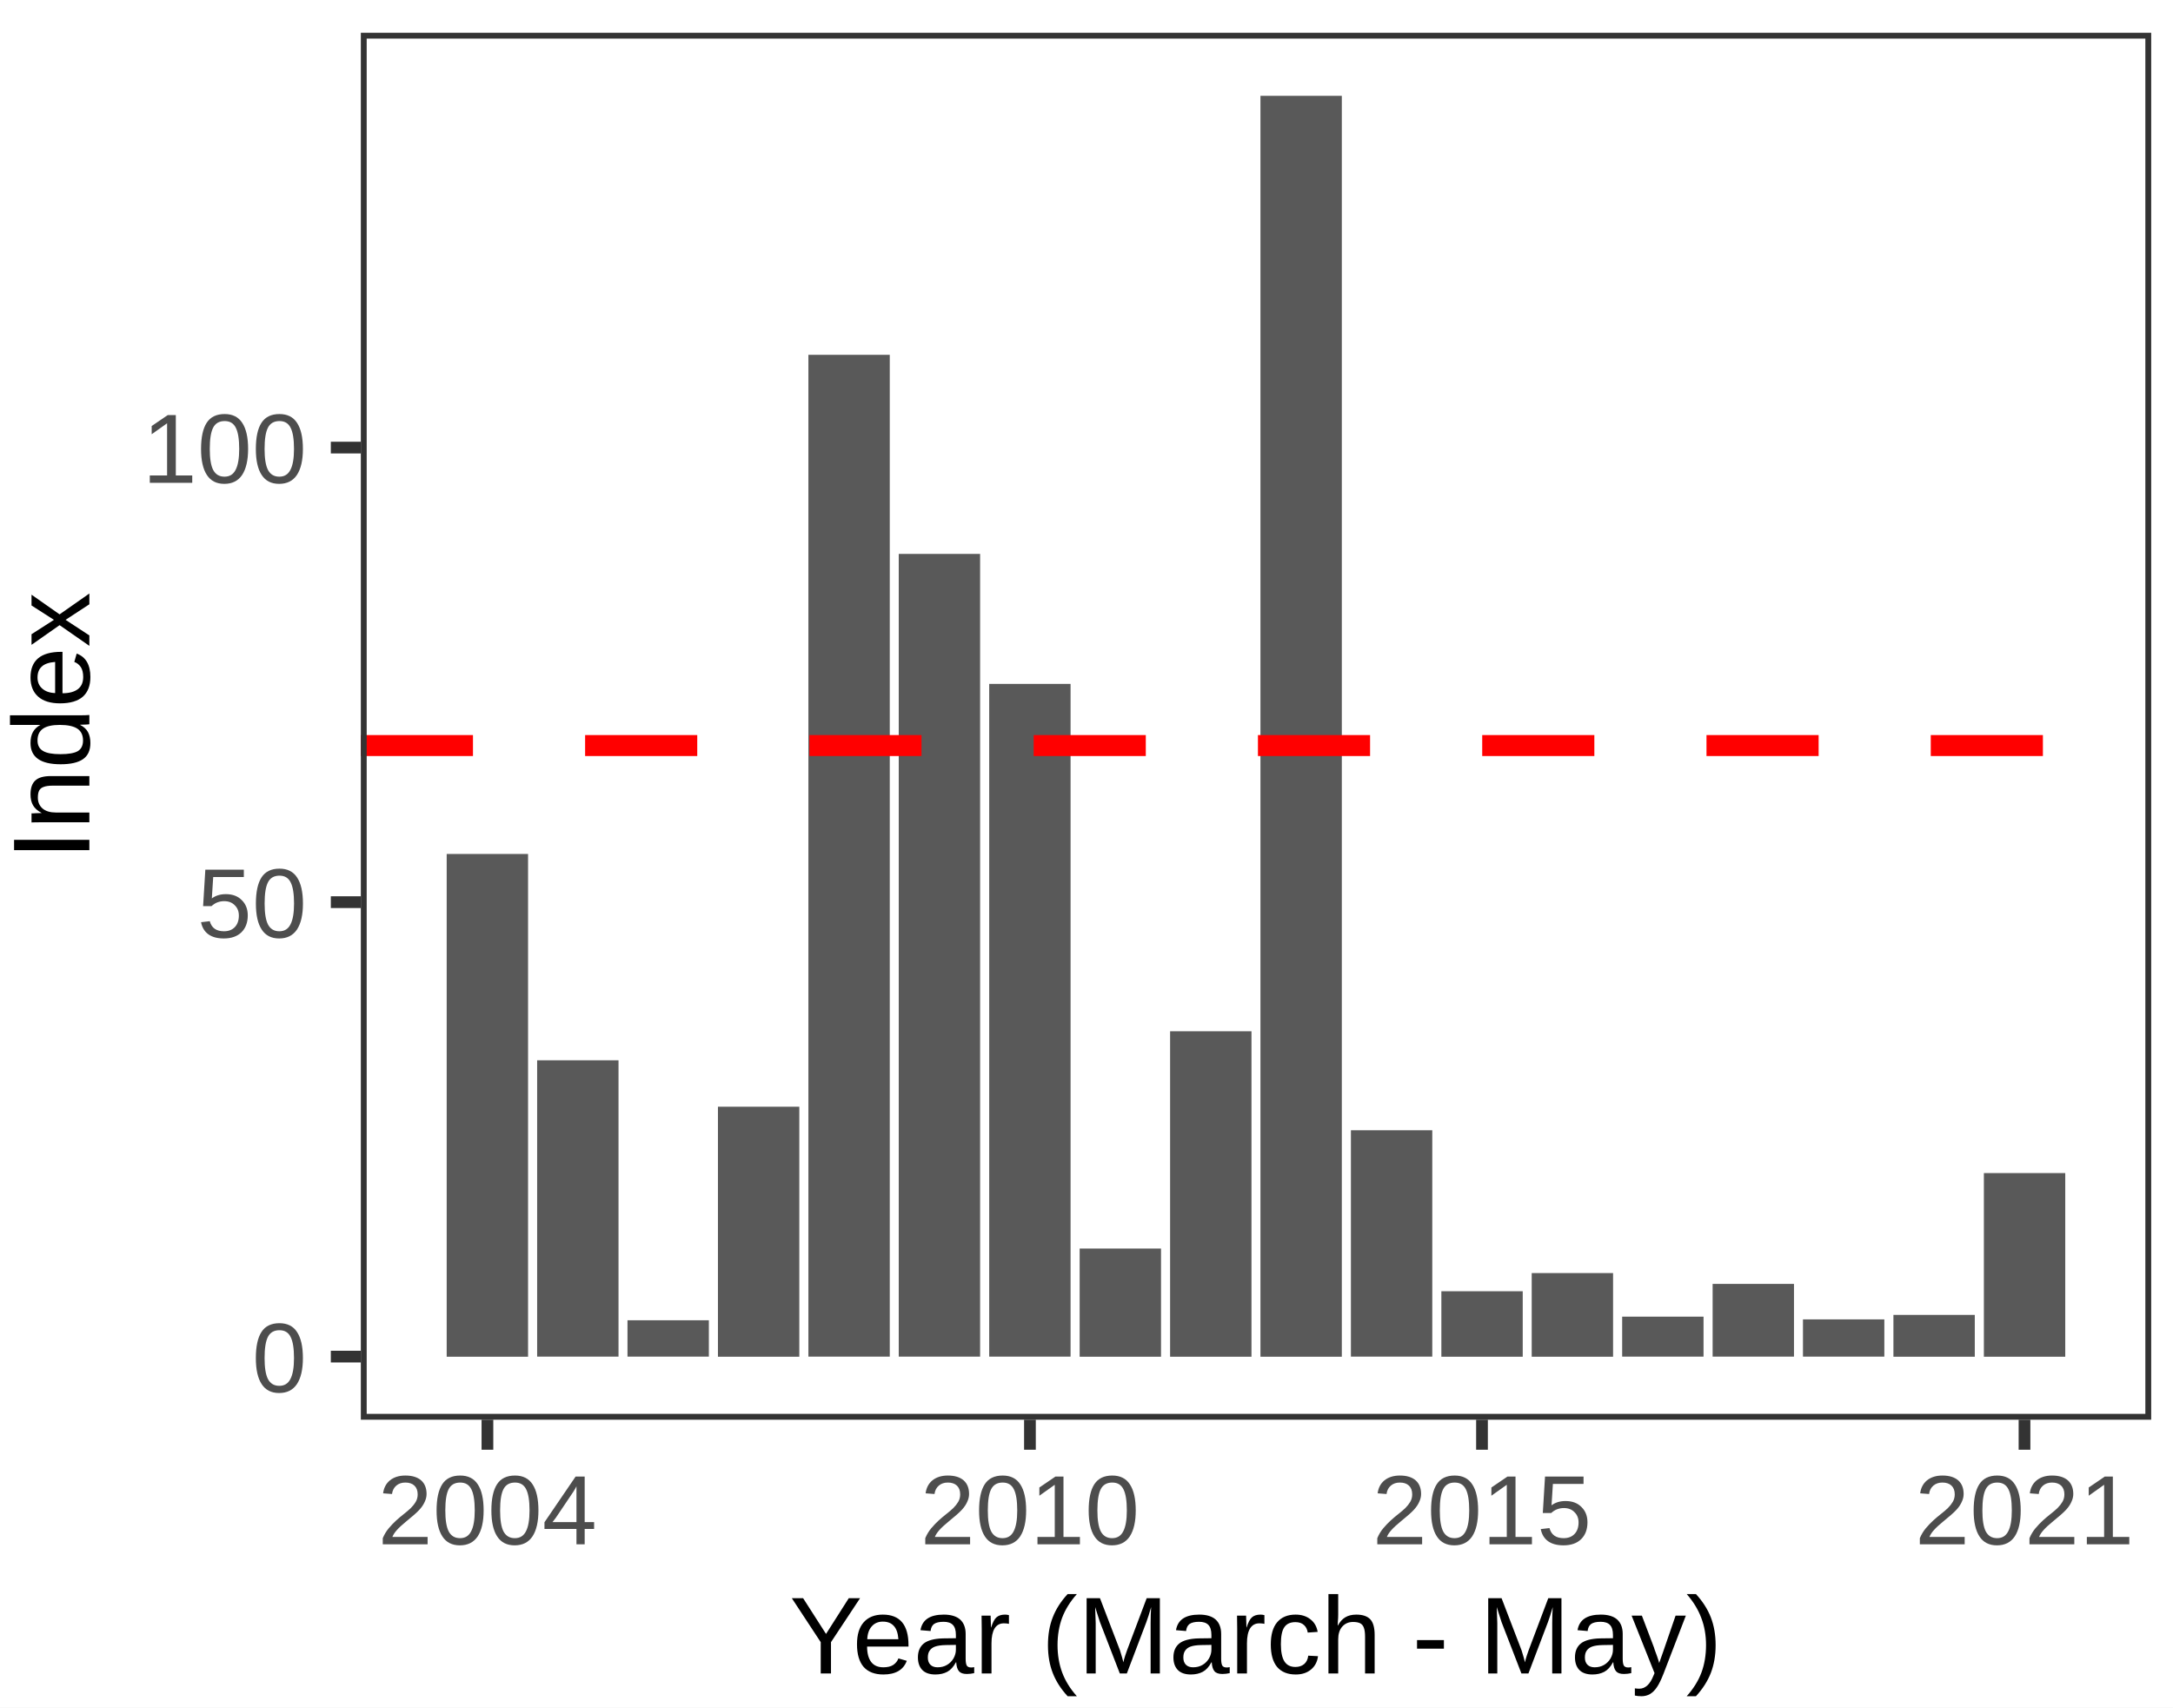
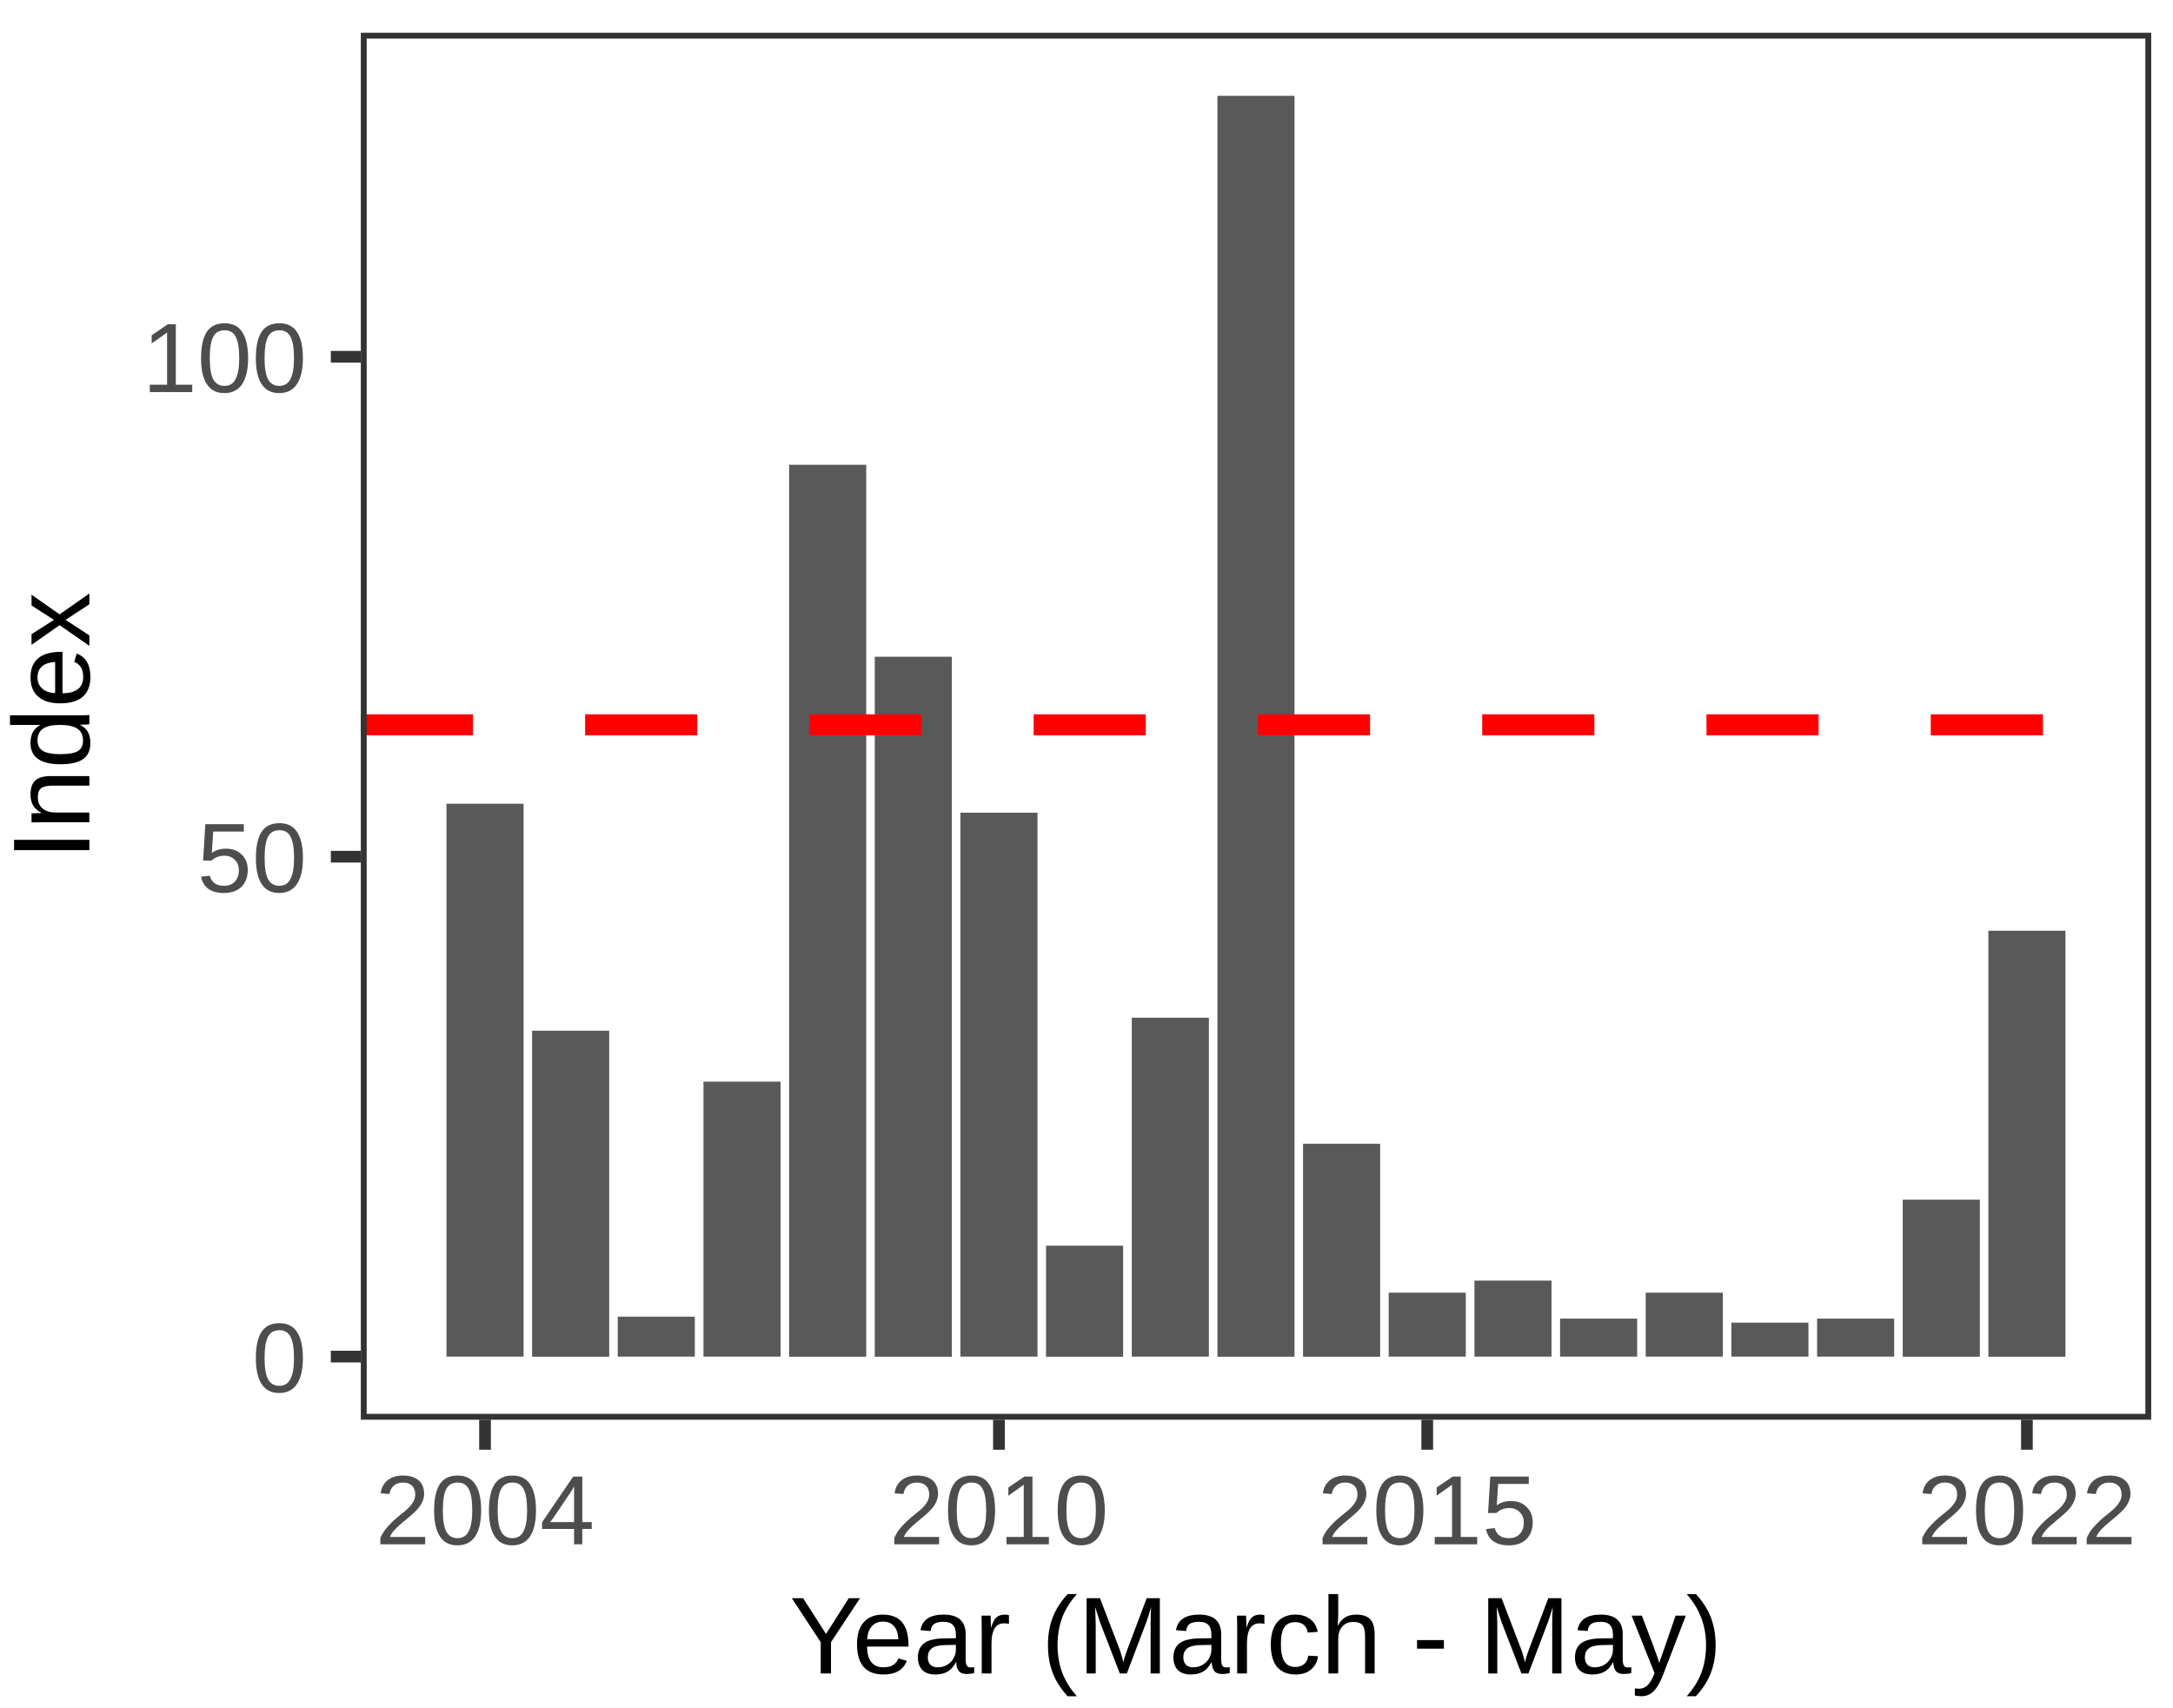
<svg xmlns="http://www.w3.org/2000/svg" class="svglite" width="198.43pt" height="155.91pt" viewBox="0 0 198.43 155.91">
  <defs>
    <style type="text/css">
    .svglite line, .svglite polyline, .svglite polygon, .svglite path, .svglite rect, .svglite circle {
      fill: none;
      stroke: #000000;
      stroke-linecap: round;
      stroke-linejoin: round;
      stroke-miterlimit: 10.00;
    }
    .svglite text {
      white-space: pre;
    }
  </style>
  </defs>
  <rect width="100%" height="100%" style="stroke: none; fill: #FFFFFF;" />
  <defs>
    <clipPath id="cpMC4wMHwxOTguNDN8MC4wMHwxNTUuOTE=">
      <rect x="0.00" y="0.00" width="198.43" height="155.91" />
    </clipPath>
  </defs>
  <g clip-path="url(#cpMC4wMHwxOTguNDN8MC4wMHwxNTUuOTE=)">
    <rect x="0.00" y="0.00" width="198.43" height="155.91" style="stroke-width: 1.07; stroke: #FFFFFF; fill: #FFFFFF;" />
  </g>
  <defs>
    <clipPath id="cpMzIuOTV8MTk2LjQzfDIuOTl8MTI5LjY0">
      <rect x="32.95" y="2.99" width="163.49" height="126.65" />
    </clipPath>
  </defs>
  <g clip-path="url(#cpMzIuOTV8MTk2LjQzfDIuOTl8MTI5LjY0)">
    <rect x="32.95" y="2.99" width="163.49" height="126.65" style="stroke-width: 1.07; stroke: none; fill: #FFFFFF;" />
-     <rect x="40.79" y="77.98" width="7.43" height="45.91" style="stroke-width: 1.07; stroke: none; stroke-linecap: square; stroke-linejoin: miter; fill: #595959;" />
-     <rect x="49.05" y="96.82" width="7.43" height="27.06" style="stroke-width: 1.07; stroke: none; stroke-linecap: square; stroke-linejoin: miter; fill: #595959;" />
-     <rect x="57.30" y="120.56" width="7.43" height="3.32" style="stroke-width: 1.07; stroke: none; stroke-linecap: square; stroke-linejoin: miter; fill: #595959;" />
-     <rect x="65.56" y="101.06" width="7.43" height="22.83" style="stroke-width: 1.07; stroke: none; stroke-linecap: square; stroke-linejoin: miter; fill: #595959;" />
-     <rect x="73.82" y="32.40" width="7.43" height="91.48" style="stroke-width: 1.07; stroke: none; stroke-linecap: square; stroke-linejoin: miter; fill: #595959;" />
-     <rect x="82.07" y="50.58" width="7.43" height="73.30" style="stroke-width: 1.07; stroke: none; stroke-linecap: square; stroke-linejoin: miter; fill: #595959;" />
-     <rect x="90.33" y="62.45" width="7.43" height="61.43" style="stroke-width: 1.07; stroke: none; stroke-linecap: square; stroke-linejoin: miter; fill: #595959;" />
-     <rect x="98.59" y="114.01" width="7.43" height="9.88" style="stroke-width: 1.07; stroke: none; stroke-linecap: square; stroke-linejoin: miter; fill: #595959;" />
-     <rect x="106.85" y="94.17" width="7.43" height="29.72" style="stroke-width: 1.07; stroke: none; stroke-linecap: square; stroke-linejoin: miter; fill: #595959;" />
-     <rect x="115.10" y="8.75" width="7.43" height="115.14" style="stroke-width: 1.07; stroke: none; stroke-linecap: square; stroke-linejoin: miter; fill: #595959;" />
-     <rect x="123.36" y="103.21" width="7.43" height="20.67" style="stroke-width: 1.07; stroke: none; stroke-linecap: square; stroke-linejoin: miter; fill: #595959;" />
-     <rect x="131.62" y="117.91" width="7.43" height="5.98" style="stroke-width: 1.07; stroke: none; stroke-linecap: square; stroke-linejoin: miter; fill: #595959;" />
-     <rect x="139.87" y="116.25" width="7.43" height="7.64" style="stroke-width: 1.07; stroke: none; stroke-linecap: square; stroke-linejoin: miter; fill: #595959;" />
-     <rect x="148.13" y="120.23" width="7.43" height="3.65" style="stroke-width: 1.07; stroke: none; stroke-linecap: square; stroke-linejoin: miter; fill: #595959;" />
-     <rect x="156.39" y="117.24" width="7.43" height="6.64" style="stroke-width: 1.07; stroke: none; stroke-linecap: square; stroke-linejoin: miter; fill: #595959;" />
-     <rect x="164.64" y="120.48" width="7.43" height="3.40" style="stroke-width: 1.07; stroke: none; stroke-linecap: square; stroke-linejoin: miter; fill: #595959;" />
-     <rect x="172.90" y="120.07" width="7.43" height="3.82" style="stroke-width: 1.07; stroke: none; stroke-linecap: square; stroke-linejoin: miter; fill: #595959;" />
-     <rect x="181.16" y="107.12" width="7.43" height="16.77" style="stroke-width: 1.07; stroke: none; stroke-linecap: square; stroke-linejoin: miter; fill: #595959;" />
-     <line x1="32.95" y1="68.08" x2="196.43" y2="68.08" style="stroke-width: 1.92; stroke: #FF0000; stroke-dasharray: 10.24,10.24; stroke-linecap: butt;" />
+     <rect x="40.77" y="73.39" width="7.04" height="50.49" style="stroke-width: 1.07; stroke: none; stroke-linecap: butt; stroke-linejoin: miter; fill: #595959;" />
+     <rect x="48.59" y="94.12" width="7.04" height="29.77" style="stroke-width: 1.07; stroke: none; stroke-linecap: butt; stroke-linejoin: miter; fill: #595959;" />
+     <rect x="56.41" y="120.23" width="7.04" height="3.65" style="stroke-width: 1.07; stroke: none; stroke-linecap: butt; stroke-linejoin: miter; fill: #595959;" />
+     <rect x="64.24" y="98.77" width="7.04" height="25.11" style="stroke-width: 1.07; stroke: none; stroke-linecap: butt; stroke-linejoin: miter; fill: #595959;" />
+     <rect x="72.06" y="42.44" width="7.04" height="81.45" style="stroke-width: 1.07; stroke: none; stroke-linecap: butt; stroke-linejoin: miter; fill: #595959;" />
+     <rect x="79.88" y="59.97" width="7.04" height="63.92" style="stroke-width: 1.07; stroke: none; stroke-linecap: butt; stroke-linejoin: miter; fill: #595959;" />
+     <rect x="87.70" y="74.21" width="7.04" height="49.67" style="stroke-width: 1.07; stroke: none; stroke-linecap: butt; stroke-linejoin: miter; fill: #595959;" />
+     <rect x="95.52" y="113.75" width="7.04" height="10.14" style="stroke-width: 1.07; stroke: none; stroke-linecap: butt; stroke-linejoin: miter; fill: #595959;" />
+     <rect x="103.35" y="92.93" width="7.04" height="30.95" style="stroke-width: 1.07; stroke: none; stroke-linecap: butt; stroke-linejoin: miter; fill: #595959;" />
+     <rect x="111.17" y="8.75" width="7.04" height="115.14" style="stroke-width: 1.07; stroke: none; stroke-linecap: butt; stroke-linejoin: miter; fill: #595959;" />
+     <rect x="118.99" y="104.44" width="7.04" height="19.45" style="stroke-width: 1.07; stroke: none; stroke-linecap: butt; stroke-linejoin: miter; fill: #595959;" />
+     <rect x="126.81" y="118.04" width="7.04" height="5.84" style="stroke-width: 1.07; stroke: none; stroke-linecap: butt; stroke-linejoin: miter; fill: #595959;" />
+     <rect x="134.64" y="116.94" width="7.04" height="6.94" style="stroke-width: 1.07; stroke: none; stroke-linecap: butt; stroke-linejoin: miter; fill: #595959;" />
+     <rect x="142.46" y="120.41" width="7.04" height="3.47" style="stroke-width: 1.07; stroke: none; stroke-linecap: butt; stroke-linejoin: miter; fill: #595959;" />
+     <rect x="150.28" y="118.04" width="7.04" height="5.84" style="stroke-width: 1.07; stroke: none; stroke-linecap: butt; stroke-linejoin: miter; fill: #595959;" />
+     <rect x="158.10" y="120.78" width="7.04" height="3.10" style="stroke-width: 1.07; stroke: none; stroke-linecap: butt; stroke-linejoin: miter; fill: #595959;" />
+     <rect x="165.93" y="120.41" width="7.04" height="3.47" style="stroke-width: 1.07; stroke: none; stroke-linecap: butt; stroke-linejoin: miter; fill: #595959;" />
+     <rect x="173.75" y="109.55" width="7.04" height="14.34" style="stroke-width: 1.07; stroke: none; stroke-linecap: butt; stroke-linejoin: miter; fill: #595959;" />
+     <rect x="181.57" y="84.99" width="7.04" height="38.90" style="stroke-width: 1.07; stroke: none; stroke-linecap: butt; stroke-linejoin: miter; fill: #595959;" />
+     <line x1="32.95" y1="66.19" x2="196.43" y2="66.19" style="stroke-width: 1.92; stroke: #FF0000; stroke-dasharray: 10.24,10.24; stroke-linecap: butt;" />
    <rect x="32.95" y="2.99" width="163.49" height="126.65" style="stroke-width: 1.07; stroke: #333333;" />
  </g>
  <g clip-path="url(#cpMC4wMHwxOTguNDN8MC4wMHwxNTUuOTE=)">
    <text x="28.01" y="127.11" text-anchor="end" style="font-size: 9.00px;fill: #4D4D4D; font-family: &quot;Arial&quot;;" textLength="5.00px" lengthAdjust="spacingAndGlyphs">0</text>
-     <text x="28.01" y="85.60" text-anchor="end" style="font-size: 9.00px;fill: #4D4D4D; font-family: &quot;Arial&quot;;" textLength="10.01px" lengthAdjust="spacingAndGlyphs">50</text>
-     <text x="28.01" y="44.09" text-anchor="end" style="font-size: 9.00px;fill: #4D4D4D; font-family: &quot;Arial&quot;;" textLength="15.01px" lengthAdjust="spacingAndGlyphs">100</text>
+     <text x="28.01" y="81.45" text-anchor="end" style="font-size: 9.00px;fill: #4D4D4D; font-family: &quot;Arial&quot;;" textLength="10.01px" lengthAdjust="spacingAndGlyphs">50</text>
+     <text x="28.01" y="35.80" text-anchor="end" style="font-size: 9.00px;fill: #4D4D4D; font-family: &quot;Arial&quot;;" textLength="15.01px" lengthAdjust="spacingAndGlyphs">100</text>
    <polyline points="30.21,123.88 32.95,123.88 " style="stroke-width: 1.07; stroke: #333333; stroke-linecap: butt;" />
-     <polyline points="30.21,82.38 32.95,82.38 " style="stroke-width: 1.07; stroke: #333333; stroke-linecap: butt;" />
-     <polyline points="30.21,40.87 32.95,40.87 " style="stroke-width: 1.07; stroke: #333333; stroke-linecap: butt;" />
-     <polyline points="44.51,132.38 44.51,129.64 " style="stroke-width: 1.07; stroke: #333333; stroke-linecap: butt;" />
-     <polyline points="94.05,132.38 94.05,129.64 " style="stroke-width: 1.07; stroke: #333333; stroke-linecap: butt;" />
-     <polyline points="135.33,132.38 135.33,129.64 " style="stroke-width: 1.07; stroke: #333333; stroke-linecap: butt;" />
-     <polyline points="184.87,132.38 184.87,129.64 " style="stroke-width: 1.07; stroke: #333333; stroke-linecap: butt;" />
-     <text x="44.51" y="141.02" text-anchor="middle" style="font-size: 9.00px;fill: #4D4D4D; font-family: &quot;Arial&quot;;" textLength="20.02px" lengthAdjust="spacingAndGlyphs">2004</text>
-     <text x="94.05" y="141.02" text-anchor="middle" style="font-size: 9.00px;fill: #4D4D4D; font-family: &quot;Arial&quot;;" textLength="20.02px" lengthAdjust="spacingAndGlyphs">2010</text>
-     <text x="135.33" y="141.02" text-anchor="middle" style="font-size: 9.00px;fill: #4D4D4D; font-family: &quot;Arial&quot;;" textLength="20.02px" lengthAdjust="spacingAndGlyphs">2015</text>
-     <text x="184.87" y="141.02" text-anchor="middle" style="font-size: 9.00px;fill: #4D4D4D; font-family: &quot;Arial&quot;;" textLength="20.02px" lengthAdjust="spacingAndGlyphs">2021</text>
+     <polyline points="30.21,78.23 32.95,78.23 " style="stroke-width: 1.07; stroke: #333333; stroke-linecap: butt;" />
+     <polyline points="30.21,32.58 32.95,32.58 " style="stroke-width: 1.07; stroke: #333333; stroke-linecap: butt;" />
+     <polyline points="44.29,132.38 44.29,129.64 " style="stroke-width: 1.07; stroke: #333333; stroke-linecap: butt;" />
+     <polyline points="91.22,132.38 91.22,129.64 " style="stroke-width: 1.07; stroke: #333333; stroke-linecap: butt;" />
+     <polyline points="130.33,132.38 130.33,129.64 " style="stroke-width: 1.07; stroke: #333333; stroke-linecap: butt;" />
+     <polyline points="185.09,132.38 185.09,129.64 " style="stroke-width: 1.07; stroke: #333333; stroke-linecap: butt;" />
+     <text x="44.29" y="141.02" text-anchor="middle" style="font-size: 9.00px;fill: #4D4D4D; font-family: &quot;Arial&quot;;" textLength="20.02px" lengthAdjust="spacingAndGlyphs">2004</text>
+     <text x="91.22" y="141.02" text-anchor="middle" style="font-size: 9.00px;fill: #4D4D4D; font-family: &quot;Arial&quot;;" textLength="20.02px" lengthAdjust="spacingAndGlyphs">2010</text>
+     <text x="130.33" y="141.02" text-anchor="middle" style="font-size: 9.00px;fill: #4D4D4D; font-family: &quot;Arial&quot;;" textLength="20.02px" lengthAdjust="spacingAndGlyphs">2015</text>
+     <text x="185.09" y="141.02" text-anchor="middle" style="font-size: 9.00px;fill: #4D4D4D; font-family: &quot;Arial&quot;;" textLength="20.02px" lengthAdjust="spacingAndGlyphs">2022</text>
    <text x="114.69" y="152.81" text-anchor="middle" style="font-size: 10.00px; font-family: &quot;Arial&quot;;" textLength="85.26px" lengthAdjust="spacingAndGlyphs">Year (March - May)</text>
    <text transform="translate(8.16,66.32) rotate(-90)" text-anchor="middle" style="font-size: 10.00px; font-family: &quot;Arial&quot;;" textLength="24.48px" lengthAdjust="spacingAndGlyphs">Index</text>
  </g>
</svg>
